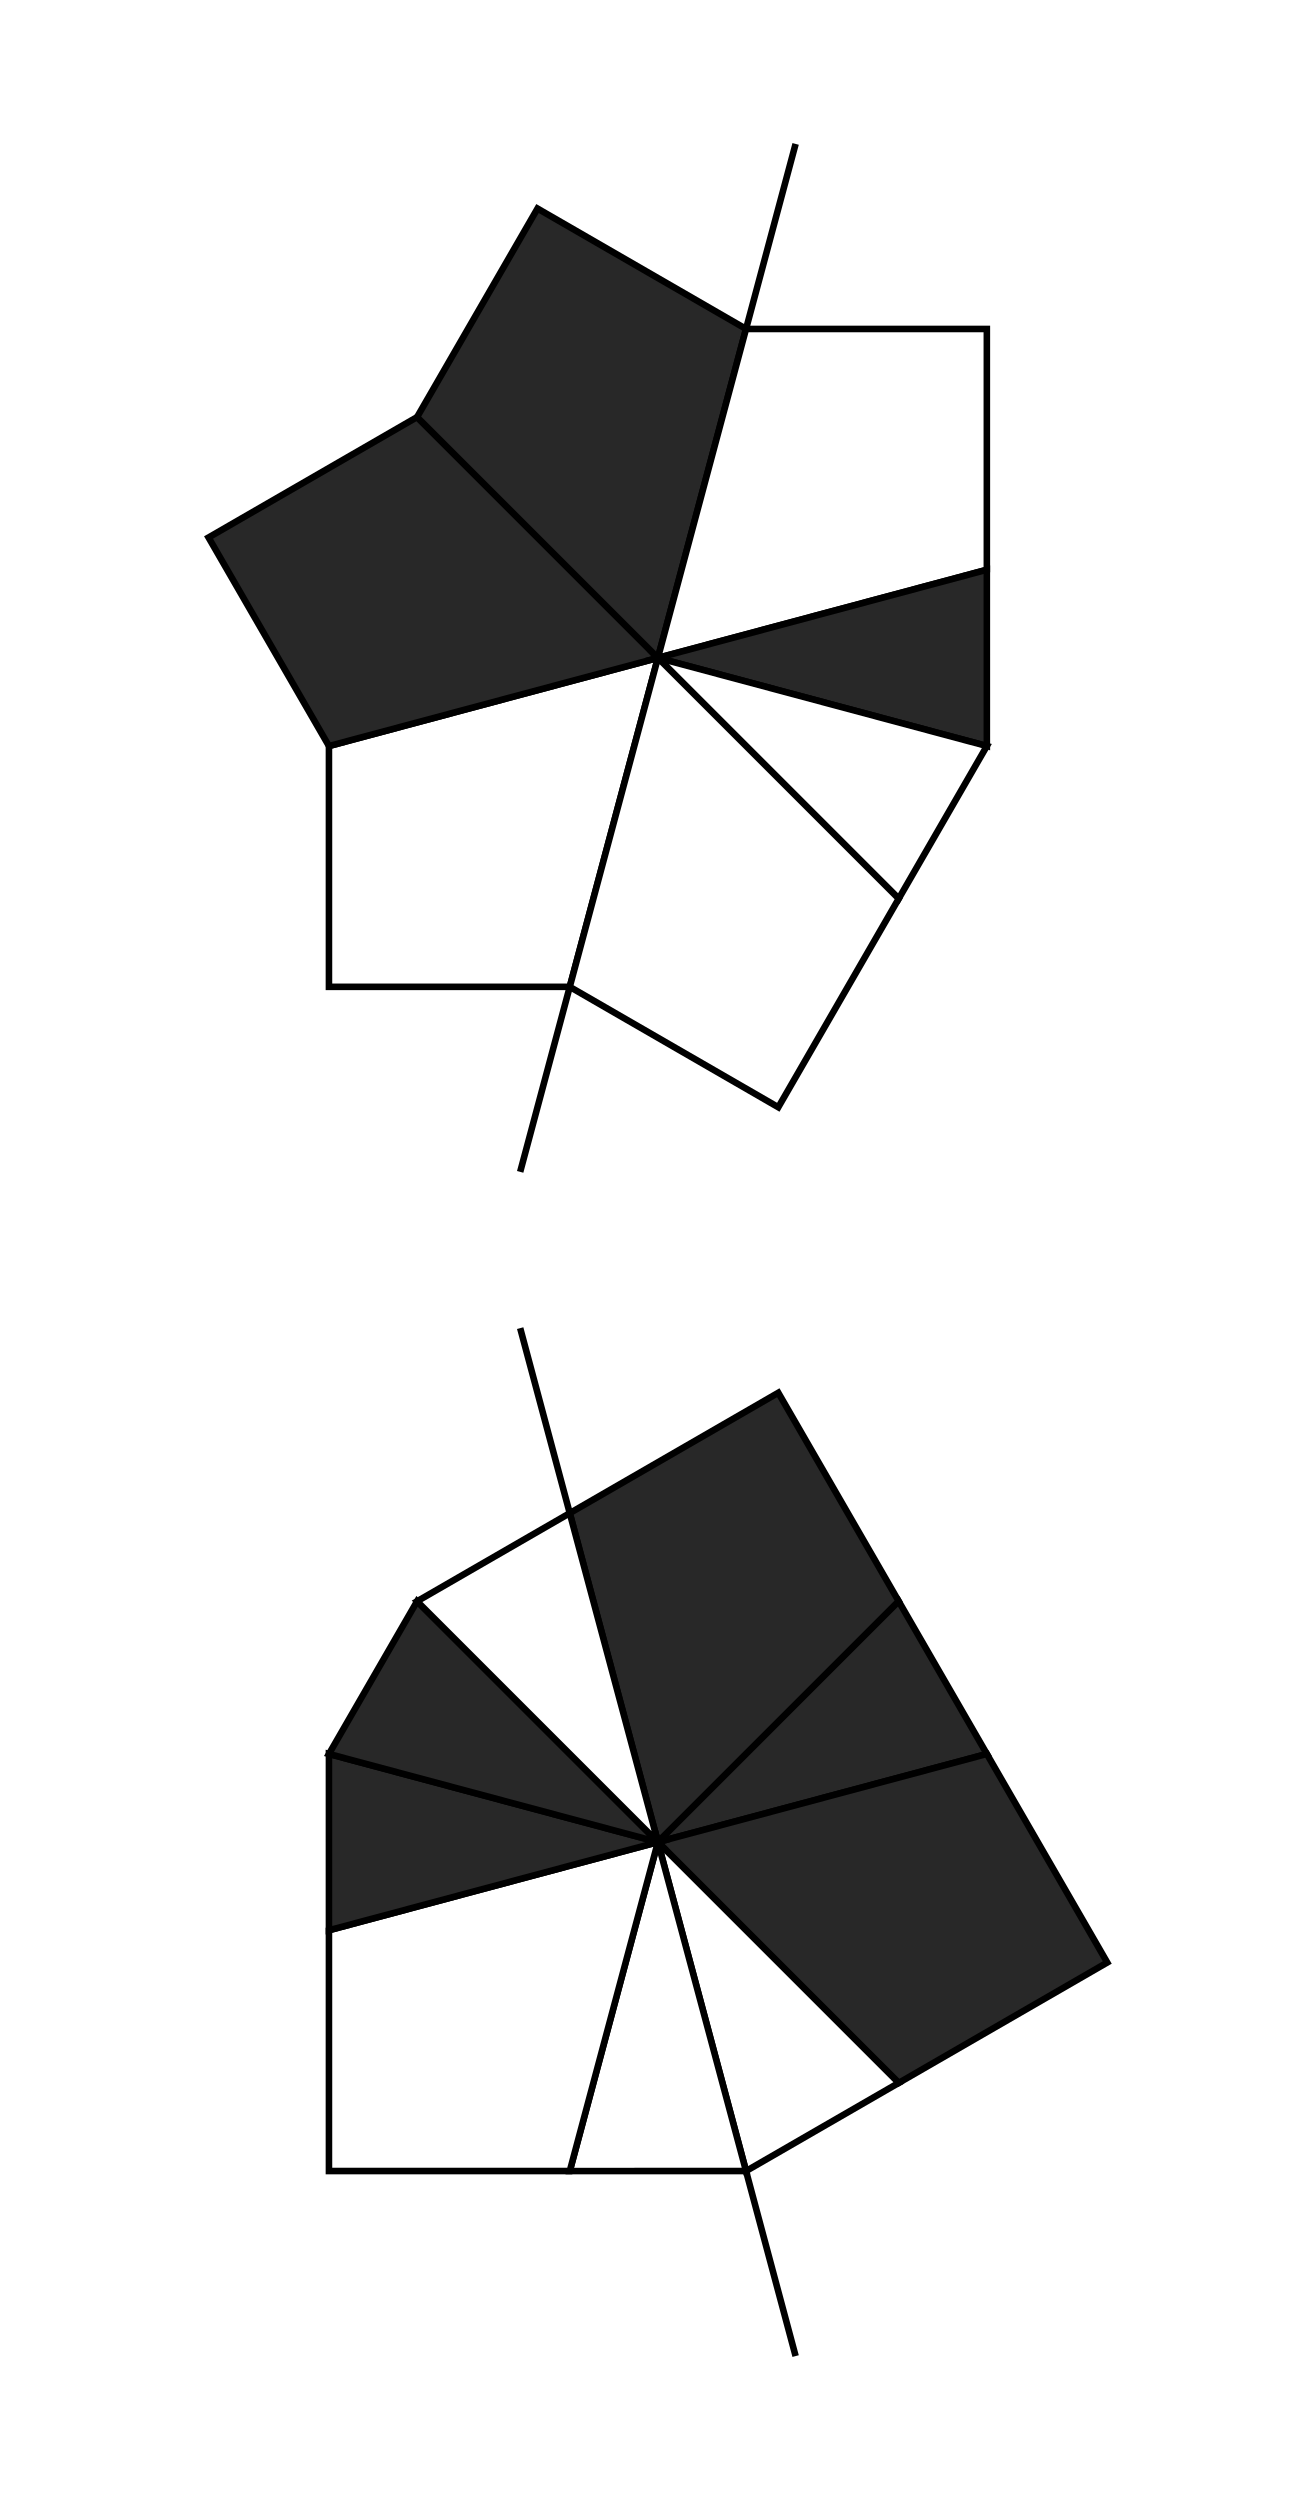
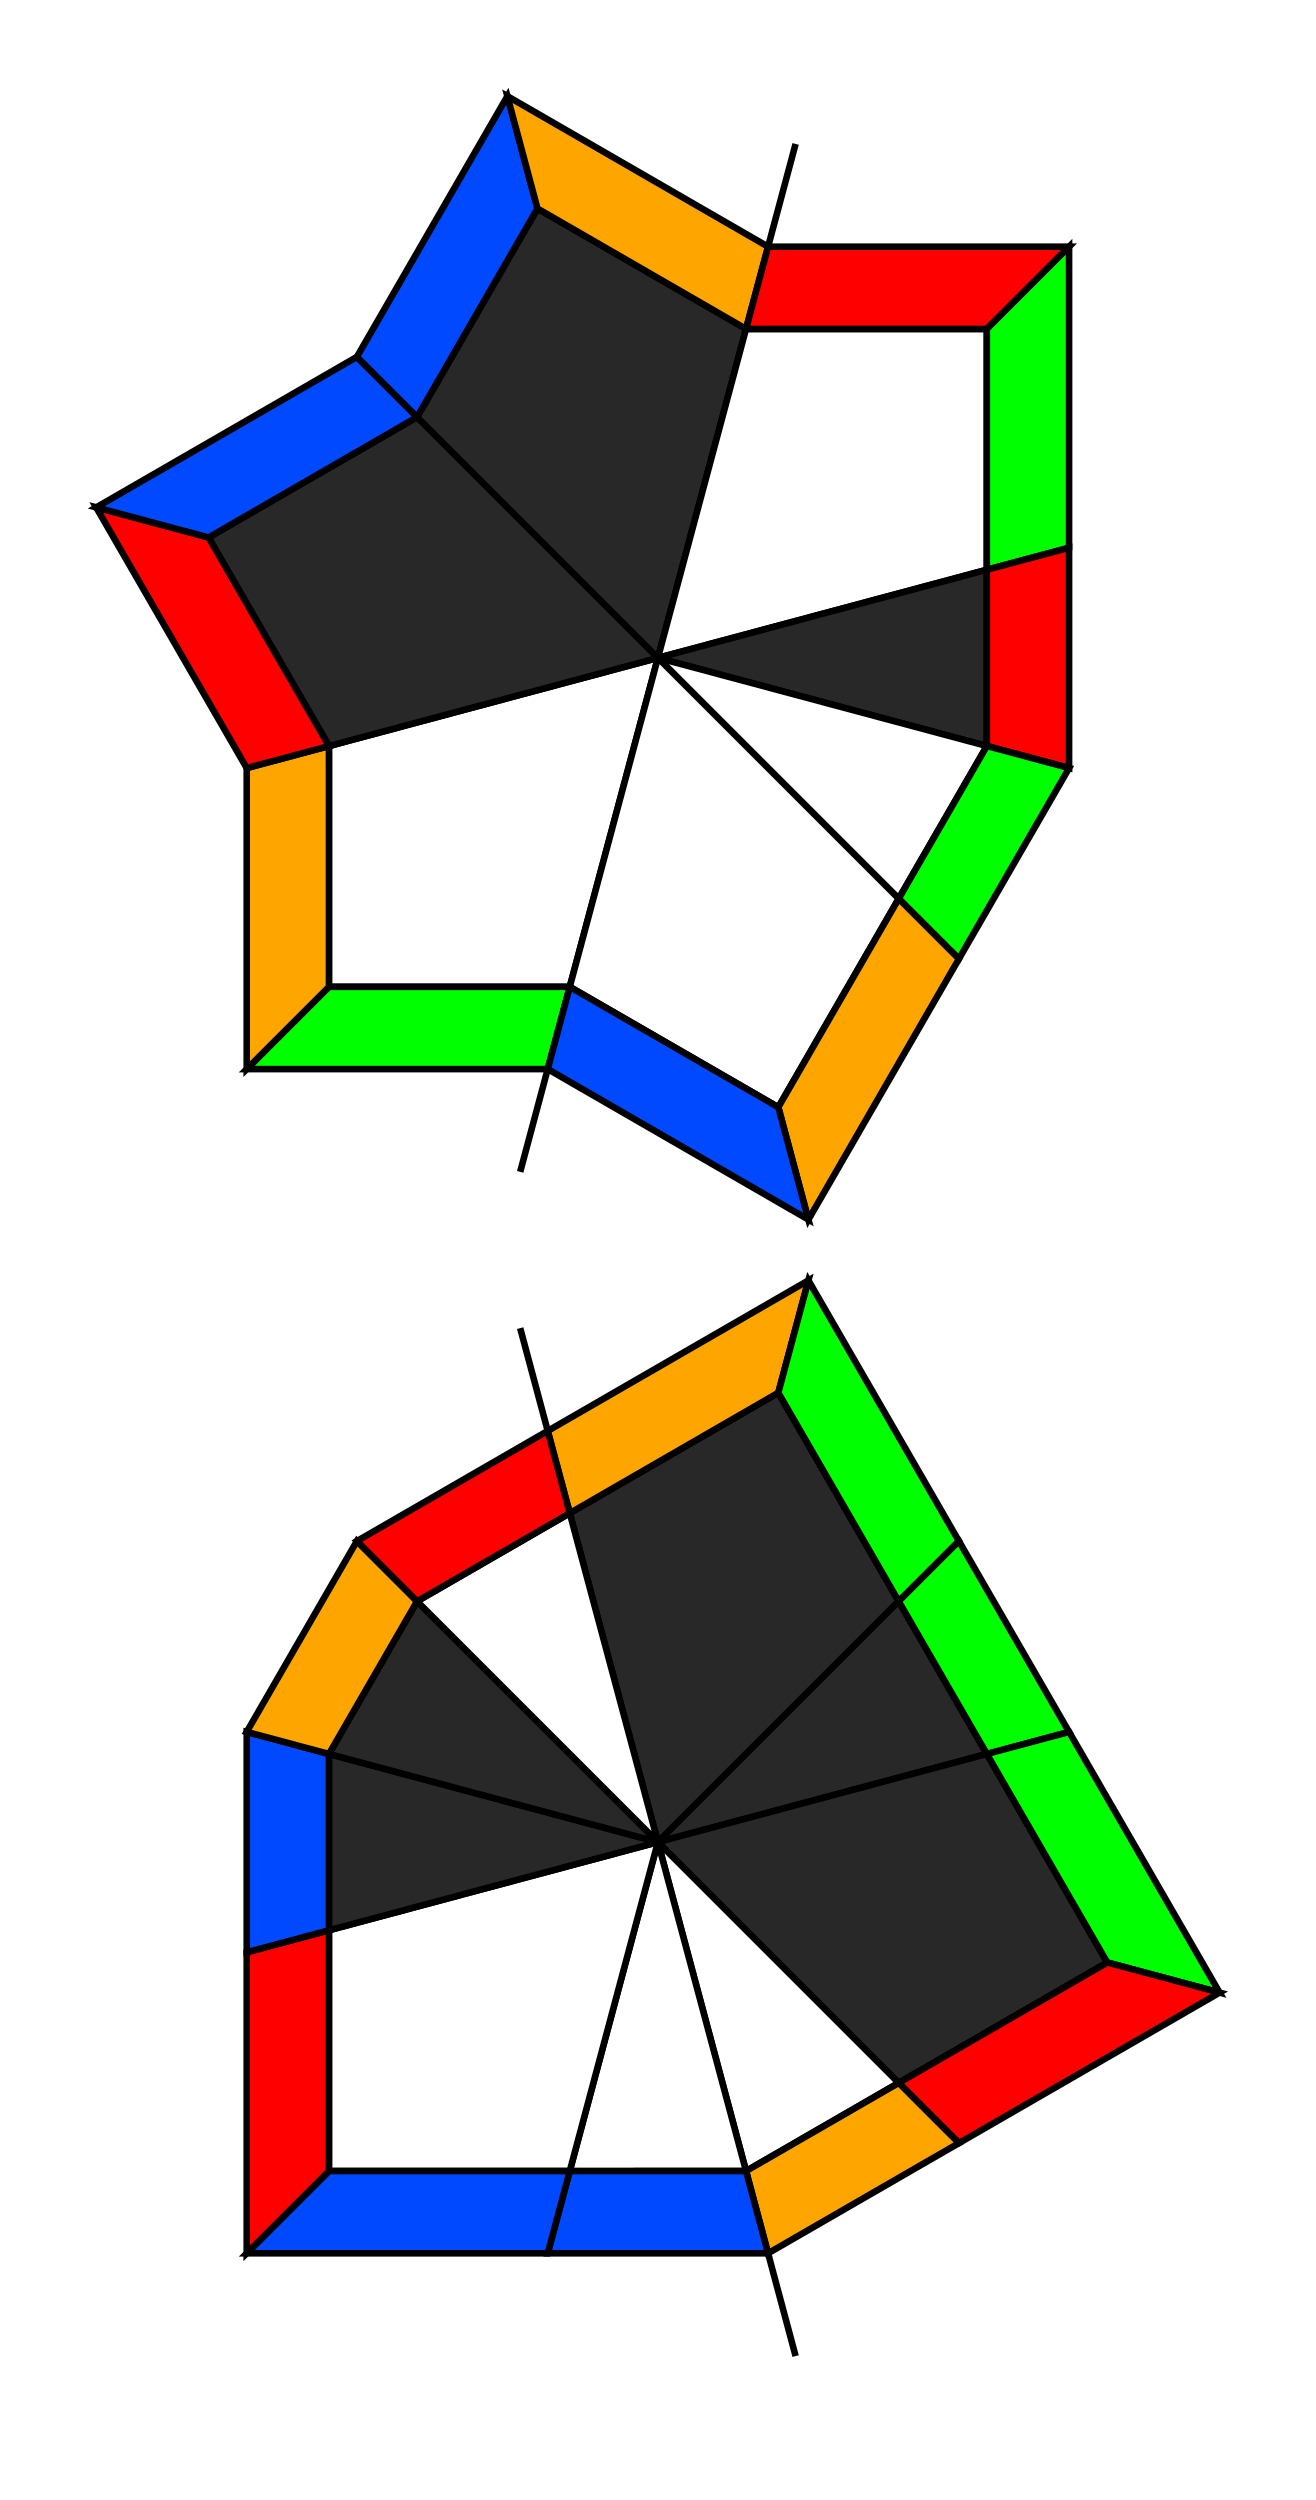
<svg xmlns="http://www.w3.org/2000/svg" width="200" height="380.0" viewBox="-100.0 -190.0 200 380.0">
  <defs>
</defs>
  <path d="M-20.934,78.125 L20.934,-78.125" stroke="rgb(0, 0, 0)" stroke-width="1" transform="translate(0, -90.0)" />
  <path d="M0,0 L-13.397,50.0 L-50.0,50.0 L-50.0,13.397 Z" fill="rgb(255, 255, 255)" stroke="rgb(0, 0, 0)" stroke-width="1" transform="translate(0, -90.0) rotate(0)" />
+   <path d="M-13.397,50.0 L-16.747,62.5 L-62.5,62.5 L-50.0,50.0 Z" fill="rgb(0, 255, 0)" stroke="rgb(0, 0, 0)" stroke-width="1" transform="translate(0, -90.0) rotate(0)" />
+   <path d="M-50.0,50.0 L-62.5,62.5 L-62.5,16.747 L-50.0,13.397 Z" fill="rgb(255, 165, 0)" stroke="rgb(0, 0, 0)" stroke-width="1" transform="translate(0, -90.0) rotate(0)" />
  <path d="M0,0 L-13.397,50.0 L-50.0,50.0 L-50.0,13.397 Z" fill="rgb(40, 40, 40)" stroke="rgb(0, 0, 0)" stroke-width="1" transform="translate(0, -90.0) rotate(60)" />
+   <path d="M-13.397,50.0 L-16.747,62.5 L-62.5,62.5 L-50.0,50.0 Z" fill="rgb(255, 0, 0)" stroke="rgb(0, 0, 0)" stroke-width="1" transform="translate(0, -90.0) rotate(60)" />
+   <path d="M-50.0,50.0 L-62.5,62.5 L-62.5,16.747 L-50.0,13.397 Z" fill="rgb(0, 73, 255)" stroke="rgb(0, 0, 0)" stroke-width="1" transform="translate(0, -90.0) rotate(60)" />
  <path d="M0,0 L-13.397,50.0 L-50.0,50.0 L-50.0,13.397 Z" fill="rgb(40, 40, 40)" stroke="rgb(0, 0, 0)" stroke-width="1" transform="translate(0, -90.0) rotate(120)" />
+   <path d="M-13.397,50.0 L-16.747,62.5 L-62.5,62.5 L-50.0,50.0 Z" fill="rgb(0, 73, 255)" stroke="rgb(0, 0, 0)" stroke-width="1" transform="translate(0, -90.0) rotate(120)" />
+   <path d="M-50.0,50.0 L-62.5,62.5 L-62.5,16.747 L-50.0,13.397 Z" fill="rgb(255, 165, 0)" stroke="rgb(0, 0, 0)" stroke-width="1" transform="translate(0, -90.0) rotate(120)" />
  <path d="M0,0 L-13.397,50.0 L-50.0,50.0 L-50.0,13.397 Z" fill="rgb(255, 255, 255)" stroke="rgb(0, 0, 0)" stroke-width="1" transform="translate(0, -90.0) rotate(180)" />
+   <path d="M-13.397,50.0 L-16.747,62.5 L-62.5,62.5 L-50.0,50.0 Z" fill="rgb(255, 0, 0)" stroke="rgb(0, 0, 0)" stroke-width="1" transform="translate(0, -90.0) rotate(180)" />
+   <path d="M-50.0,50.0 L-62.5,62.5 L-62.5,16.747 L-50.0,13.397 Z" fill="rgb(0, 255, 0)" stroke="rgb(0, 0, 0)" stroke-width="1" transform="translate(0, -90.0) rotate(180)" />
  <path d="M0,0 L-13.397,50.0 L-36.603,36.603 Z" fill="rgb(40, 40, 40)" stroke="rgb(0, 0, 0)" stroke-width="1" transform="translate(0, -90.0) rotate(240)" />
+   <path d="M-13.397,50.0 L-16.747,62.5 L-45.753,45.753 L-36.603,36.603 Z" fill="rgb(255, 0, 0)" stroke="rgb(0, 0, 0)" stroke-width="1" transform="translate(0, -90.0) rotate(240)" />
  <path d="M0,0 L-13.397,50.0 L-36.603,36.603 Z" fill="rgb(255, 255, 255)" stroke="rgb(0, 0, 0)" stroke-width="1" transform="translate(0, -90.0) rotate(270)" />
+   <path d="M-13.397,50.0 L-16.747,62.5 L-45.753,45.753 L-36.603,36.603 Z" fill="rgb(0, 255, 0)" stroke="rgb(0, 0, 0)" stroke-width="1" transform="translate(0, -90.0) rotate(270)" />
  <path d="M0,0 L-13.397,50.0 L-50.0,50.0 L-50.0,13.397 Z" fill="rgb(255, 255, 255)" stroke="rgb(0, 0, 0)" stroke-width="1" transform="translate(0, -90.0) rotate(300)" />
+   <path d="M-13.397,50.0 L-16.747,62.5 L-62.5,62.5 L-50.0,50.0 Z" fill="rgb(255, 165, 0)" stroke="rgb(0, 0, 0)" stroke-width="1" transform="translate(0, -90.0) rotate(300)" />
+   <path d="M-50.0,50.0 L-62.5,62.5 L-62.5,16.747 L-50.0,13.397 Z" fill="rgb(0, 73, 255)" stroke="rgb(0, 0, 0)" stroke-width="1" transform="translate(0, -90.0) rotate(300)" />
  <path d="M-20.934,78.125 L20.934,-78.125" stroke="rgb(0, 0, 0)" stroke-width="1" transform="translate(0, 90.0) rotate(-30)" />
  <path d="M0,0 L-13.397,50.0 L-50.0,50.0 L-50.0,13.397 Z" fill="rgb(40, 40, 40)" stroke="rgb(0, 0, 0)" stroke-width="1" transform="translate(0, 90.0) rotate(150)" />
+   <path d="M-13.397,50.0 L-16.747,62.5 L-62.5,62.5 L-50.0,50.0 Z" fill="rgb(255, 165, 0)" stroke="rgb(0, 0, 0)" stroke-width="1" transform="translate(0, 90.0) rotate(150)" />
+   <path d="M-50.0,50.0 L-62.5,62.5 L-62.5,16.747 L-50.0,13.397 Z" fill="rgb(0, 255, 0)" stroke="rgb(0, 0, 0)" stroke-width="1" transform="translate(0, 90.0) rotate(150)" />
  <path d="M0,0 L-13.397,50.0 L-36.603,36.603 Z" fill="rgb(40, 40, 40)" stroke="rgb(0, 0, 0)" stroke-width="1" transform="translate(0, 90.0) rotate(210)" />
+   <path d="M-13.397,50.0 L-16.747,62.5 L-45.753,45.753 L-36.603,36.603 Z" fill="rgb(0, 255, 0)" stroke="rgb(0, 0, 0)" stroke-width="1" transform="translate(0, 90.0) rotate(210)" />
  <path d="M0,0 L-13.397,50.0 L-50.0,50.0 L-50.0,13.397 Z" fill="rgb(40, 40, 40)" stroke="rgb(0, 0, 0)" stroke-width="1" transform="translate(0, 90.0) rotate(240)" />
+   <path d="M-13.397,50.0 L-16.747,62.5 L-62.5,62.5 L-50.0,50.0 Z" fill="rgb(0, 255, 0)" stroke="rgb(0, 0, 0)" stroke-width="1" transform="translate(0, 90.0) rotate(240)" />
+   <path d="M-50.0,50.0 L-62.5,62.5 L-62.5,16.747 L-50.0,13.397 Z" fill="rgb(255, 0, 0)" stroke="rgb(0, 0, 0)" stroke-width="1" transform="translate(0, 90.0) rotate(240)" />
  <path d="M0,0 L-13.397,50.0 L-36.603,36.603 Z" fill="rgb(255, 255, 255)" stroke="rgb(0, 0, 0)" stroke-width="1" transform="translate(0, 90.0) rotate(300)" />
+   <path d="M-13.397,50.0 L-16.747,62.5 L-45.753,45.753 L-36.603,36.603 Z" fill="rgb(255, 165, 0)" stroke="rgb(0, 0, 0)" stroke-width="1" transform="translate(0, 90.0) rotate(300)" />
  <path d="M0,0 L-13.397,50.0 L-36.603,36.603 Z" fill="rgb(255, 255, 255)" stroke="rgb(0, 0, 0)" stroke-width="1" transform="translate(0, 90.0) rotate(330)" />
+   <path d="M-13.397,50.0 L-16.747,62.5 L-45.753,45.753 L-36.603,36.603 Z" fill="rgb(0, 73, 255)" stroke="rgb(0, 0, 0)" stroke-width="1" transform="translate(0, 90.0) rotate(330)" />
  <path d="M0,0 L-13.397,50.0 L-50.0,50.0 L-50.0,13.397 Z" fill="rgb(255, 255, 255)" stroke="rgb(0, 0, 0)" stroke-width="1" transform="translate(0, 90.0) rotate(360)" />
+   <path d="M-13.397,50.0 L-16.747,62.5 L-62.5,62.5 L-50.0,50.0 Z" fill="rgb(0, 73, 255)" stroke="rgb(0, 0, 0)" stroke-width="1" transform="translate(0, 90.0) rotate(360)" />
+   <path d="M-50.0,50.0 L-62.5,62.5 L-62.5,16.747 L-50.0,13.397 Z" fill="rgb(255, 0, 0)" stroke="rgb(0, 0, 0)" stroke-width="1" transform="translate(0, 90.0) rotate(360)" />
  <path d="M0,0 L-13.397,50.0 L-36.603,36.603 Z" fill="rgb(40, 40, 40)" stroke="rgb(0, 0, 0)" stroke-width="1" transform="translate(0, 90.0) rotate(420)" />
+   <path d="M-13.397,50.0 L-16.747,62.5 L-45.753,45.753 L-36.603,36.603 Z" fill="rgb(0, 73, 255)" stroke="rgb(0, 0, 0)" stroke-width="1" transform="translate(0, 90.0) rotate(420)" />
  <path d="M0,0 L-13.397,50.0 L-36.603,36.603 Z" fill="rgb(40, 40, 40)" stroke="rgb(0, 0, 0)" stroke-width="1" transform="translate(0, 90.0) rotate(450)" />
+   <path d="M-13.397,50.0 L-16.747,62.5 L-45.753,45.753 L-36.603,36.603 Z" fill="rgb(255, 165, 0)" stroke="rgb(0, 0, 0)" stroke-width="1" transform="translate(0, 90.0) rotate(450)" />
  <path d="M0,0 L-13.397,50.0 L-36.603,36.603 Z" fill="rgb(255, 255, 255)" stroke="rgb(0, 0, 0)" stroke-width="1" transform="translate(0, 90.0) rotate(480)" />
+   <path d="M-13.397,50.0 L-16.747,62.5 L-45.753,45.753 L-36.603,36.603 Z" fill="rgb(255, 0, 0)" stroke="rgb(0, 0, 0)" stroke-width="1" transform="translate(0, 90.0) rotate(480)" />
</svg>
